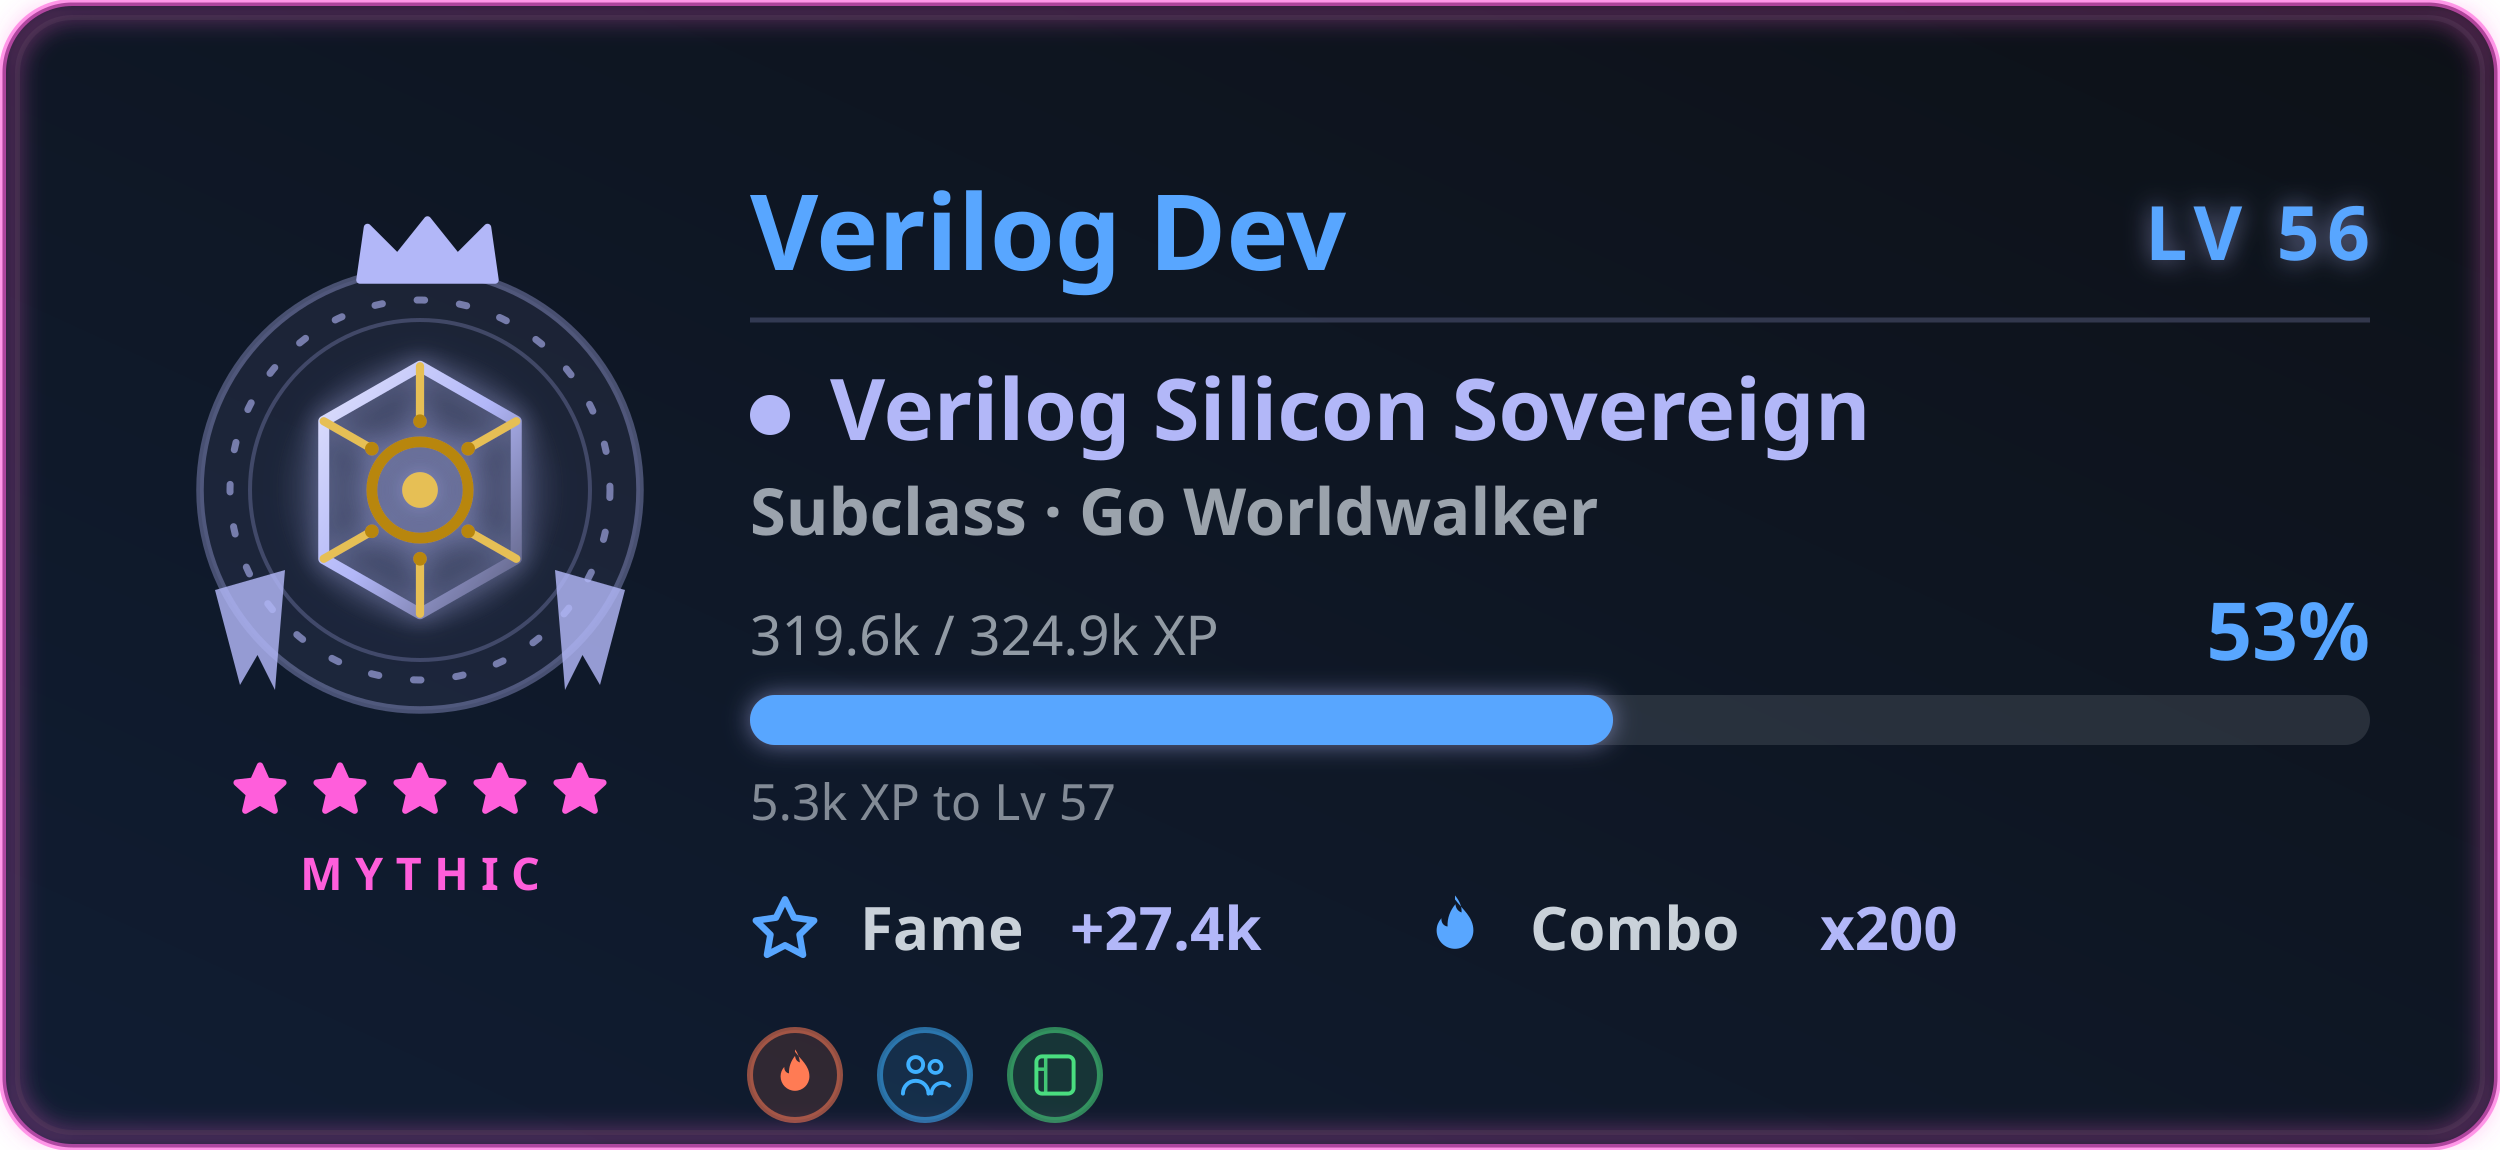
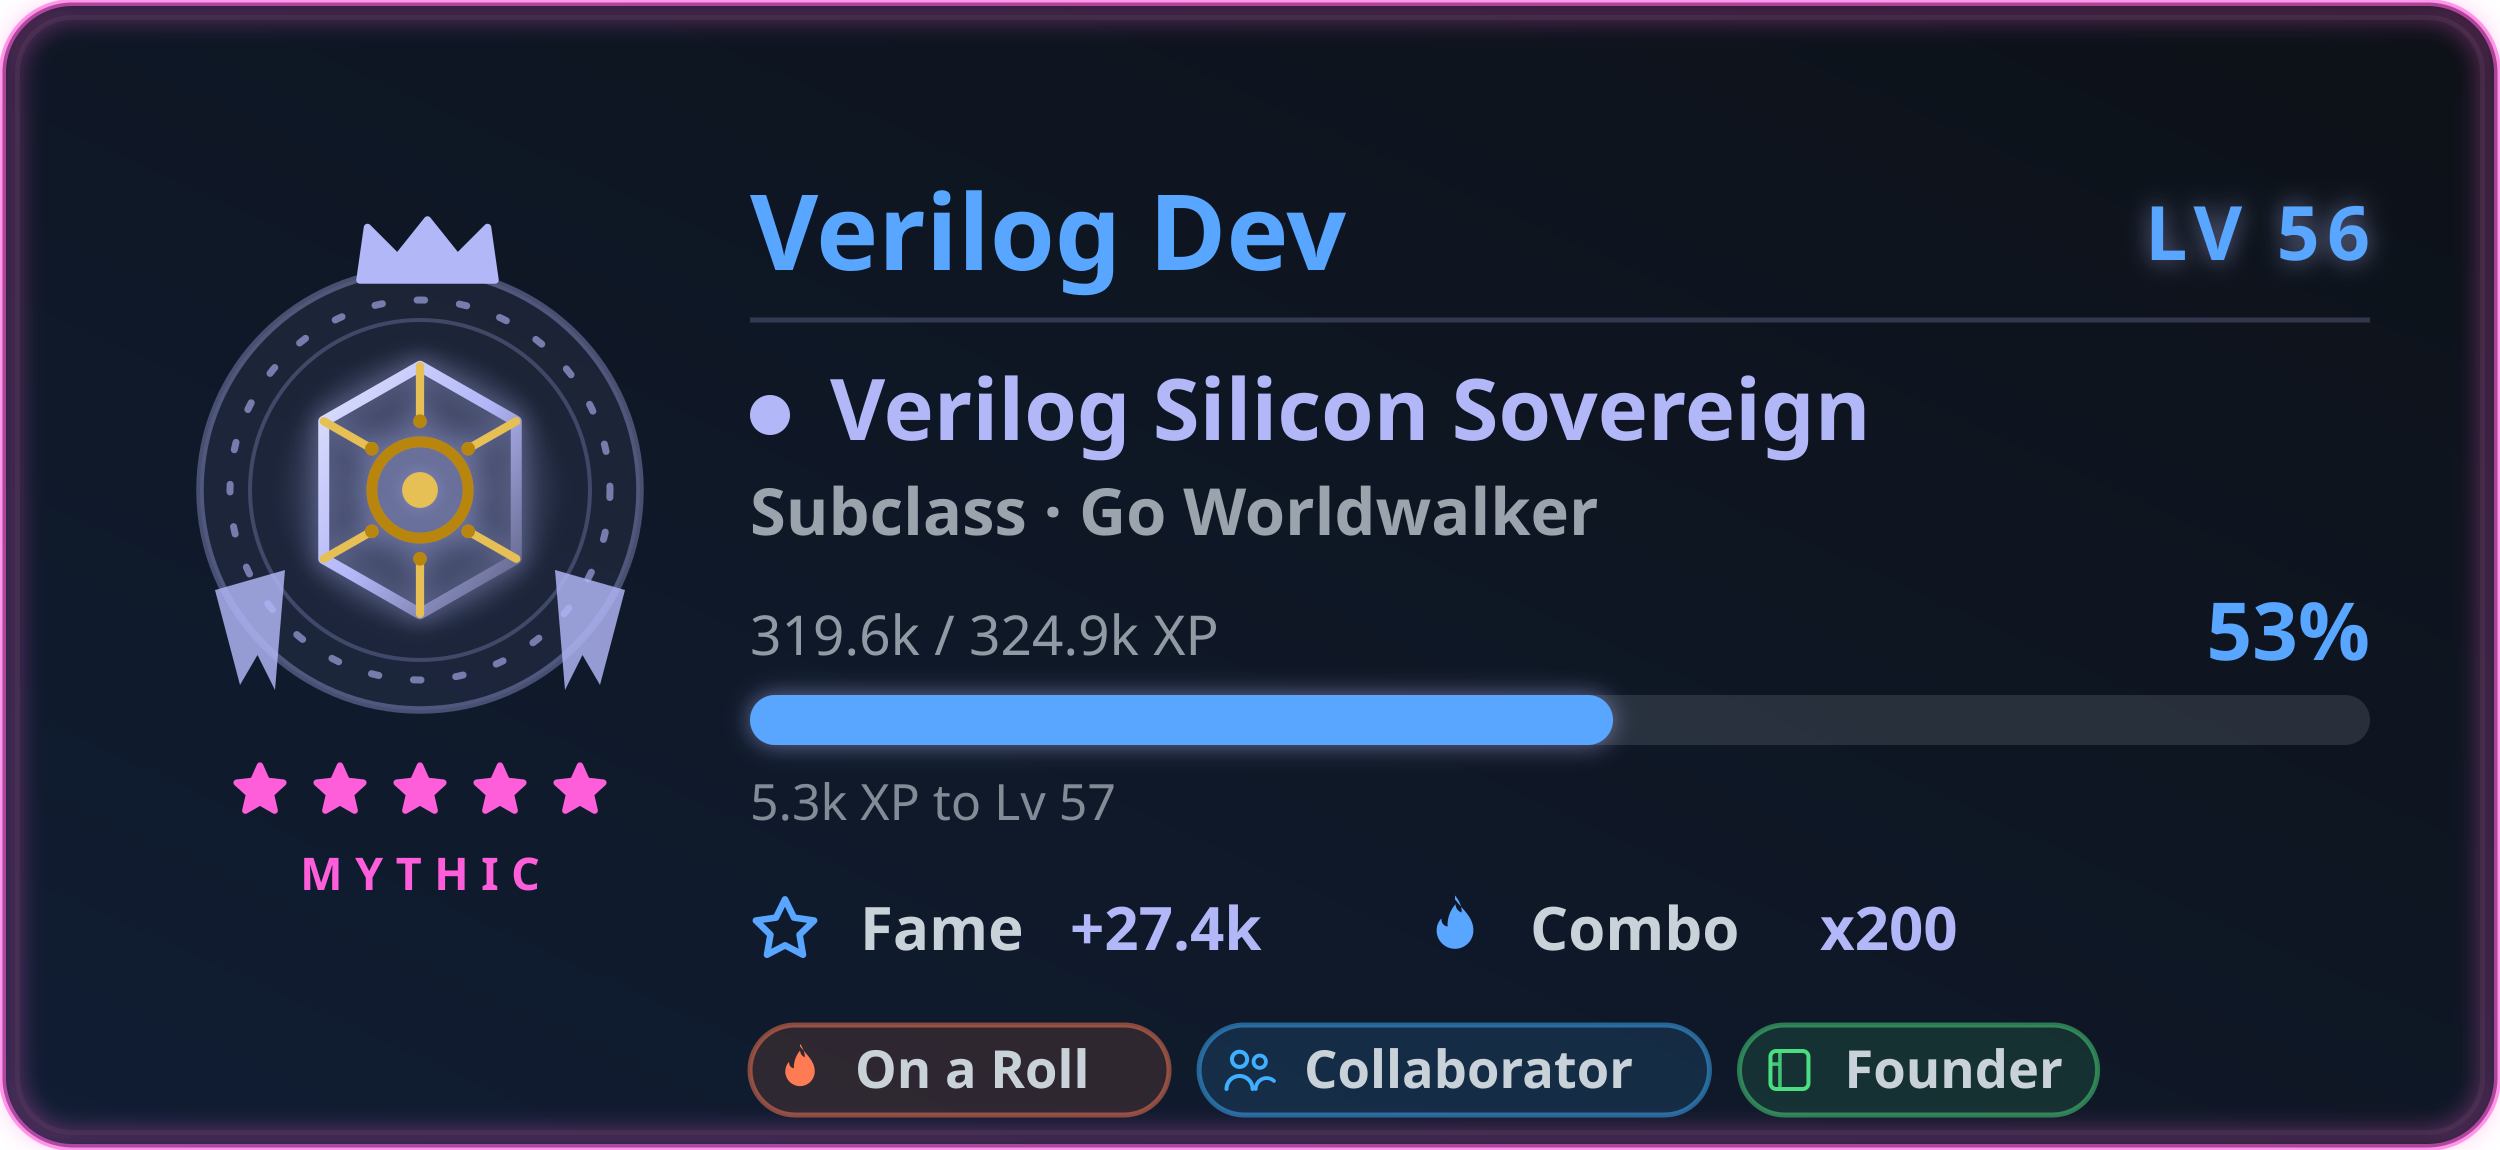
<svg xmlns="http://www.w3.org/2000/svg" width="500" height="230" viewBox="0 0 500 230" role="img" aria-labelledby="card-title-a11y card-desc-a11y">
  <style>
text { font-family: 'Segoe UI', Ubuntu, 'Helvetica Neue', sans-serif; }
.title { font-size: 18px; font-weight: 600; fill: #58a6ff; }
.title-icon { fill: #58a6ff; }
.icon { fill: #58a6ff; }


.gl-name { font-size: 21px; font-weight: 700; fill: #58a6ff; }
.gl-lvl { font-size: 15px; font-weight: 800; letter-spacing: 1.5px; fill: #58a6ff; }
.gl-class { font-size: 17px; font-weight: 700; fill: #b2b7f8; }
.gl-sub { font-size: 13px; font-weight: 600; fill: #c9d1d9; opacity: 0.75; }
.gl-meta { font-size: 11px; fill: #c9d1d9; opacity: 0.7; }
.gl-pct { font-size: 16px; font-weight: 800; fill: #58a6ff; }
.gl-chip-label { font-size: 12px; font-weight: 600; fill: #c9d1d9; }
.gl-chip-value { font-size: 12px; font-weight: 800; fill: #b2b7f8; }
.gl-hint { font-size: 10px; fill: #c9d1d9; opacity: 0.62; }
+ .gl-badge-label { font-size: 10.5px; font-weight: 600; }
.gl-rarity { font-size: 9px; font-weight: 700; letter-spacing: 2.5px; fill: #ff5edb; }

</style>
  <defs>
    <linearGradient id="card-bg" x1="0" y1="0" x2="1" y2="1" gradientTransform="rotate(90, 0.5, 0.5)">
      <stop offset="0.0%" stop-color="#0d1117" />
      <stop offset="100.0%" stop-color="#101d33" />
    </linearGradient>
    <filter id="card-glow" x="-50%" y="-50%" width="200%" height="200%">
      <feGaussianBlur in="SourceGraphic" stdDeviation="3" result="blur" />
      <feFlood flood-color="#58a6ff" flood-opacity="0.55" result="tint" />
      <feComposite in="tint" in2="blur" operator="in" result="softGlow" />
      <feMerge>
        <feMergeNode in="softGlow" />
        <feMergeNode in="SourceGraphic" />
      </feMerge>
    </filter>
    <filter id="gl-glow" x="-60%" y="-60%" width="220%" height="220%">
      <feGaussianBlur in="SourceGraphic" stdDeviation="2.4" result="b" />
      <feFlood flood-color="#b2b7f8" flood-opacity="0.55" result="t" />
      <feComposite in="t" in2="b" operator="in" result="g" />
      <feMerge>
        <feMergeNode in="g" />
        <feMergeNode in="SourceGraphic" />
      </feMerge>
    </filter>
    <filter id="gl-rarity" x="-20%" y="-20%" width="140%" height="140%">
      <feGaussianBlur stdDeviation="2.4" />
    </filter>
  </defs>
  <rect x="0.5" y="0.5" width="499" height="229" rx="14" fill="url(#card-bg)" stroke="#ff5edb" stroke-width="1.4" stroke-opacity="0.6" />
  <rect x="3.5" y="3.5" width="493" height="223" rx="11" fill="none" stroke="#30363d" stroke-opacity="0.4" />
  <rect x="2" y="2" width="496" height="226" rx="13" fill="none" stroke="#ff5edb" stroke-width="3.5" stroke-opacity="0.4" filter="url(#gl-rarity)" />
  <g class="fade">
    <g class="">
      <g class="flourish">
        <g transform="translate(84,0)">
          <g transform="translate(0,98)" fill="#b2b7f8" opacity="0.82">
            <path d="M27 16 L41 20 L36 39 L32.5 33 L29 40 Z" />
          </g>
        </g>
        <g transform="translate(84,0) scale(-1,1)">
          <g transform="translate(0,98)" fill="#b2b7f8" opacity="0.82">
            <path d="M27 16 L41 20 L36 39 L32.5 33 L29 40 Z" />
          </g>
        </g>
      </g>
      <circle cx="84" cy="98" r="44" fill="#b2b7f8" fill-opacity="0.08" stroke="#b2b7f8" stroke-opacity="0.35" stroke-width="1.5" />
      <g class="">
        <circle cx="84" cy="98" r="38" fill="none" stroke="#b2b7f8" stroke-opacity="0.6" stroke-width="1.4" stroke-dasharray="1.5 7" stroke-linecap="round" />
        <circle cx="84" cy="98" r="34" fill="none" stroke="#b2b7f8" stroke-opacity="0.25" stroke-width="0.8" />
      </g>
      <g class="" filter="url(#gl-glow)">
        <svg class="" x="51" y="65" width="66" height="66" viewBox="0 0 48 48" aria-hidden="true">
          <defs>
            <radialGradient id="vgHalo" cx="0.5" cy="0.5" r="0.5">
              <stop offset="0" stop-color="#b2b7f8" stop-opacity="0.42" />
              <stop offset="1" stop-color="#b2b7f8" stop-opacity="0" />
            </radialGradient>
            <linearGradient id="vgMetal" x1="0" y1="0" x2="1" y2="1">
              <stop offset="0" stop-color="#e0e2fc" />
              <stop offset="0.5" stop-color="#b2b7f8" />
              <stop offset="1" stop-color="#595c7c" />
            </linearGradient>
          </defs>
          <circle cx="24" cy="24" r="21" fill="url(#vgHalo)" />
          <path d="M24 6 L38 14 V34 L24 42 L10 34 V14 Z" fill="none" stroke="url(#vgMetal)" stroke-width="1.6" stroke-linejoin="round" />
          <g stroke="#e6bf55" stroke-width="1.2" stroke-linecap="round">
            <path d="M24 6 V14 M38 14 L31 18 M38 34 L31 30 M24 42 V34 M10 34 L17 30 M10 14 L17 18" />
          </g>
          <circle cx="24" cy="24" r="7" fill="none" stroke="#b8860b" stroke-width="1.6" />
          <circle cx="24" cy="24" r="2.6" fill="#e6bf55" />
          <g fill="#b8860b">
            <circle cx="24" cy="14" r="1" />
            <circle cx="31" cy="18" r="1" />
            <circle cx="31" cy="30" r="1" />
            <circle cx="24" cy="34" r="1" />
            <circle cx="17" cy="30" r="1" />
            <circle cx="17" cy="18" r="1" />
          </g>
        </svg>
      </g>
      <g transform="translate(69, 42.5) scale(1.5)">
        <path d="M2 9 L3 2 L7 6 L11 1 L15 6 L19 2 L20 9 Z" fill="#b2b7f8" stroke="#b2b7f8" stroke-width="1" stroke-linejoin="round" />
      </g>
    </g>
    <g>
      <g class="" transform="translate(45.5, 151.5) scale(0.5416667)" fill="#ff5edb" stroke="#ff5edb" stroke-width="2.4" stroke-linejoin="round" stroke-linecap="round" opacity="1">
        <path d="M12 3 L14.5 8.6 L20.6 9.3 L16 13.5 L17.4 19.6 L12 16.5 L6.6 19.6 L8 13.5 L3.4 9.3 L9.5 8.6 Z" />
      </g>
      <g class="" transform="translate(61.5, 151.5) scale(0.5416667)" fill="#ff5edb" stroke="#ff5edb" stroke-width="2.4" stroke-linejoin="round" stroke-linecap="round" opacity="1">
        <path d="M12 3 L14.5 8.6 L20.6 9.3 L16 13.5 L17.4 19.6 L12 16.5 L6.6 19.6 L8 13.5 L3.4 9.3 L9.5 8.6 Z" />
      </g>
      <g class="" transform="translate(77.5, 151.5) scale(0.5416667)" fill="#ff5edb" stroke="#ff5edb" stroke-width="2.4" stroke-linejoin="round" stroke-linecap="round" opacity="1">
        <path d="M12 3 L14.5 8.6 L20.6 9.3 L16 13.5 L17.4 19.6 L12 16.5 L6.6 19.6 L8 13.5 L3.4 9.3 L9.5 8.6 Z" />
      </g>
      <g class="" transform="translate(93.5, 151.5) scale(0.5416667)" fill="#ff5edb" stroke="#ff5edb" stroke-width="2.4" stroke-linejoin="round" stroke-linecap="round" opacity="1">
        <path d="M12 3 L14.5 8.6 L20.6 9.3 L16 13.5 L17.4 19.6 L12 16.5 L6.6 19.6 L8 13.5 L3.4 9.3 L9.5 8.6 Z" />
      </g>
      <g class="" transform="translate(109.5, 151.5) scale(0.5416667)" fill="#ff5edb" stroke="#ff5edb" stroke-width="2.4" stroke-linejoin="round" stroke-linecap="round" opacity="1">
        <path d="M12 3 L14.5 8.6 L20.6 9.3 L16 13.5 L17.4 19.6 L12 16.5 L6.6 19.6 L8 13.5 L3.4 9.3 L9.5 8.6 Z" />
      </g>
    </g>
    <text class="gl-rarity" x="84" y="178" text-anchor="middle">MYTHIC</text>
  </g>
  <g class="fade" style="animation-delay:.15s">
    <text class="gl-name" x="150" y="54">Verilog Dev</text>
    <text class="gl-lvl glow-pulse" x="474" y="52" text-anchor="end" filter="url(#gl-glow)">LV 56</text>
    <line x1="150" y1="64" x2="474" y2="64" stroke="#b2b7f8" stroke-opacity="0.22" stroke-width="1" />
    <circle cx="154" cy="83" r="4" fill="#b2b7f8" />
    <text class="gl-class" x="166" y="88">Verilog Silicon Sovereign</text>
    <text class="gl-sub" x="150" y="107">Subclass · Go Worldwalker</text>
    <text class="gl-meta" x="150" y="131">319.6k / 324.9k XP</text>
    <text class="gl-pct " x="474" y="132" text-anchor="end">53%</text>
    <rect x="150" y="139" width="324" height="10" rx="5" fill="#c9d1d9" fill-opacity="0.14" />
    <rect class="xp-fill " x="150" y="139" width="172.609" height="10" rx="5" fill="#58a6ff" filter="url(#gl-glow)" />
    <text class="gl-hint" x="150" y="164">5.3k XP to Lv 57</text>
    <g transform="translate(150, 190)">
      <svg class="icon" x="0" y="-11" width="14" height="14" viewBox="0 0 16 16" aria-hidden="true">
        <path fill-rule="evenodd" d="M8 .25a.75.75 0 0 1 .673.418l1.882 3.815 4.21.612a.75.75 0 0 1 .416 1.279l-3.046 2.97.719 4.192a.75.75 0 0 1-1.088.791L8 12.347l-3.766 1.98a.75.75 0 0 1-1.088-.79l.72-4.194L.818 6.374a.75.75 0 0 1 .416-1.28l4.21-.611L7.327.668A.75.75 0 0 1 8 .25zm0 2.445L6.615 5.5a.75.75 0 0 1-.564.41l-3.097.45 2.24 2.184a.75.75 0 0 1 .216.664l-.528 3.084 2.769-1.456a.75.75 0 0 1 .698 0l2.77 1.456-.53-3.084a.75.75 0 0 1 .216-.664l2.24-2.183-3.096-.45a.75.75 0 0 1-.564-.41L8 2.694v.001z" />
      </svg>
      <text class="gl-chip-label" x="22" y="0">Fame</text>
      <text class="gl-chip-value" x="64" y="0">+27.4k</text>
    </g>
    <g transform="translate(284, 190)">
      <svg class="icon" x="0" y="-11" width="14" height="14" viewBox="0 0 16 16" aria-hidden="true">
        <path fill-rule="evenodd" d="M8 1c1.7 2.3 4.2 4 4.2 7.1a4.2 4.2 0 0 1-8.4 0c0-1.1.4-2 1.1-2.8-.1 1 .5 1.8 1.4 1.9-.1-1.9.6-3.7 1.8-5.1.1 1 .6 1.6 1.4 1.9.1-1.4-.5-2.7-1.5-3.9z" />
      </svg>
      <text class="gl-chip-label" x="22" y="0">Combo</text>
      <text class="gl-chip-value" x="80" y="0">x200</text>
    </g>
  </g>
  <g class="fade" style="animation-delay:.2s">
-     <g transform="translate(159, 215)">
-       <g transform="translate(0, 0)">
-         <circle r="9" fill="#ff7b54" fill-opacity="0.14" stroke="#ff7b54" stroke-opacity="0.55" stroke-width="1.2" />
-         <g transform="translate(-5.58, -5.58) scale(0.465)">
-           <path d="M12 2c2.5 3.4 6.2 6 6.2 10.6a6.2 6.2 0 0 1-12.4 0c0-1.6.6-3 1.6-4.1-.1 1.5.8 2.6 2 2.8-.1-2.8.9-5.4 2.6-7.5.2 1.5.9 2.4 2.1 2.8-.2-2-.8-4-2.1-5.6Z" fill="#ff7b54" />
-         </g>
+     <g>
+       <rect x="150" y="205" width="83.81" height="18" rx="9" fill="#ff7b54" fill-opacity="0.13" stroke="#ff7b54" stroke-opacity="0.5" stroke-width="1" />
+       <g transform="translate(154.3, 208.3) scale(0.475)">
+         <path d="M12 2c2.5 3.4 6.2 6 6.2 10.6a6.2 6.2 0 0 1-12.4 0c0-1.6.6-3 1.6-4.1-.1 1.5.8 2.6 2 2.8-.1-2.8.9-5.4 2.6-7.5.2 1.5.9 2.4 2.1 2.8-.2-2-.8-4-2.1-5.6Z" fill="#ff7b54" />
      </g>
-       <g transform="translate(26, 0)">
-         <circle r="9" fill="#3fb0ff" fill-opacity="0.14" stroke="#3fb0ff" stroke-opacity="0.55" stroke-width="1.2" />
-         <g transform="translate(-5.58, -5.58) scale(0.465)">
-           <circle cx="8" cy="7.5" r="3.2" fill="none" stroke="#3fb0ff" stroke-width="1.7" />
-           <path d="M2.5 20a5.5 5.5 0 0 1 11 0" fill="none" stroke="#3fb0ff" stroke-width="1.7" stroke-linecap="round" />
-           <circle cx="16.5" cy="8.5" r="2.6" fill="none" stroke="#3fb0ff" stroke-width="1.6" />
-           <path d="M14.8 20a4.6 4.6 0 0 1 7.7-3.4" fill="none" stroke="#3fb0ff" stroke-width="1.6" stroke-linecap="round" />
-         </g>
+       <text class="gl-badge-label" x="171" y="217.6" fill="#c9d1d9">On a Roll</text>
+     </g>
+     <g>
+       <rect x="239.81" y="205" width="102.08" height="18" rx="9" fill="#3fb0ff" fill-opacity="0.13" stroke="#3fb0ff" stroke-opacity="0.5" stroke-width="1" />
+       <g transform="translate(244.11, 208.3) scale(0.475)">
+         <circle cx="8" cy="7.5" r="3.2" fill="none" stroke="#3fb0ff" stroke-width="1.7" />
+         <path d="M2.5 20a5.5 5.5 0 0 1 11 0" fill="none" stroke="#3fb0ff" stroke-width="1.7" stroke-linecap="round" />
+         <circle cx="16.5" cy="8.5" r="2.6" fill="none" stroke="#3fb0ff" stroke-width="1.6" />
+         <path d="M14.8 20a4.6 4.6 0 0 1 7.7-3.4" fill="none" stroke="#3fb0ff" stroke-width="1.6" stroke-linecap="round" />
      </g>
-       <g transform="translate(52, 0)">
-         <circle r="9" fill="#4ade80" fill-opacity="0.14" stroke="#4ade80" stroke-opacity="0.55" stroke-width="1.2" />
-         <g transform="translate(-5.58, -5.58) scale(0.465)">
-           <rect x="4" y="4" width="16" height="16" rx="2.4" fill="none" stroke="#4ade80" stroke-width="1.7" />
-           <path d="M8 4v16 M4 9.5h4" fill="none" stroke="#4ade80" stroke-width="1.5" opacity="0.85" />
-         </g>
+       <text class="gl-badge-label" x="260.81" y="217.6" fill="#c9d1d9">Collaborator</text>
+     </g>
+     <g>
+       <rect x="347.89" y="205" width="71.63" height="18" rx="9" fill="#4ade80" fill-opacity="0.13" stroke="#4ade80" stroke-opacity="0.5" stroke-width="1" />
+       <g transform="translate(352.19, 208.3) scale(0.475)">
+         <rect x="4" y="4" width="16" height="16" rx="2.4" fill="none" stroke="#4ade80" stroke-width="1.7" />
+         <path d="M8 4v16 M4 9.5h4" fill="none" stroke="#4ade80" stroke-width="1.5" opacity="0.85" />
      </g>
+       <text class="gl-badge-label" x="368.89" y="217.6" fill="#c9d1d9">Founder</text>
    </g>
  </g>
</svg>
